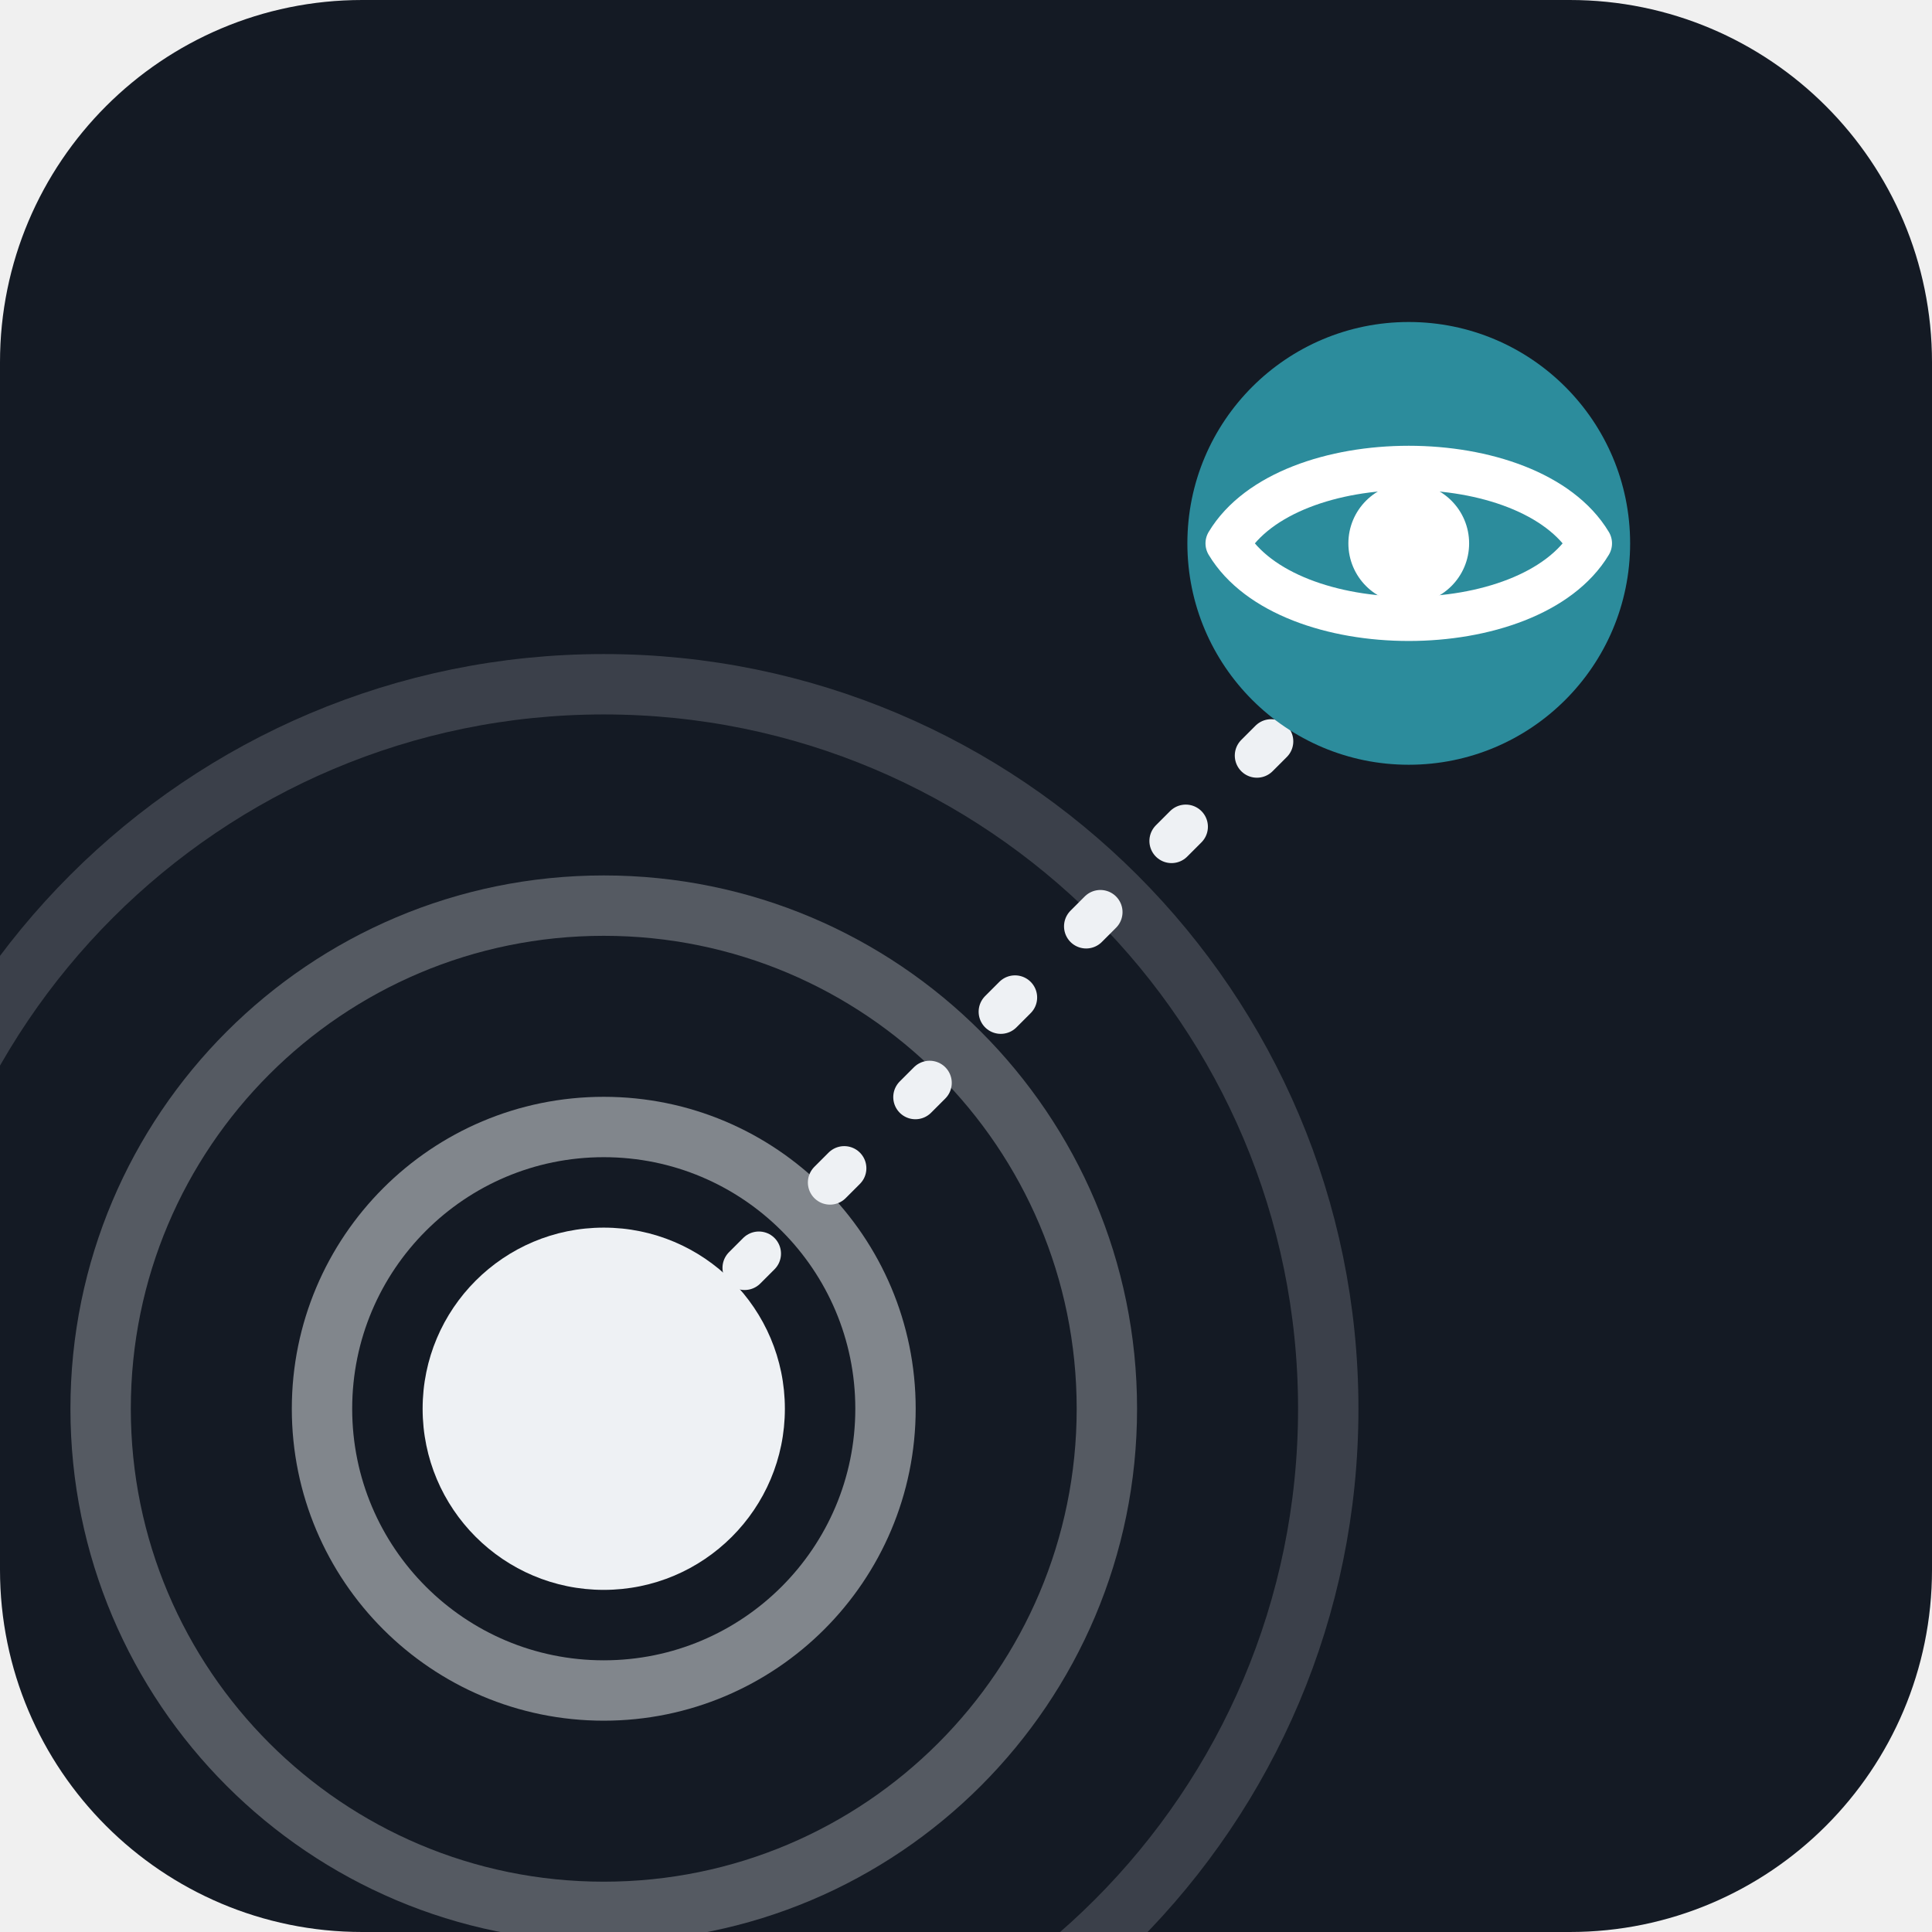
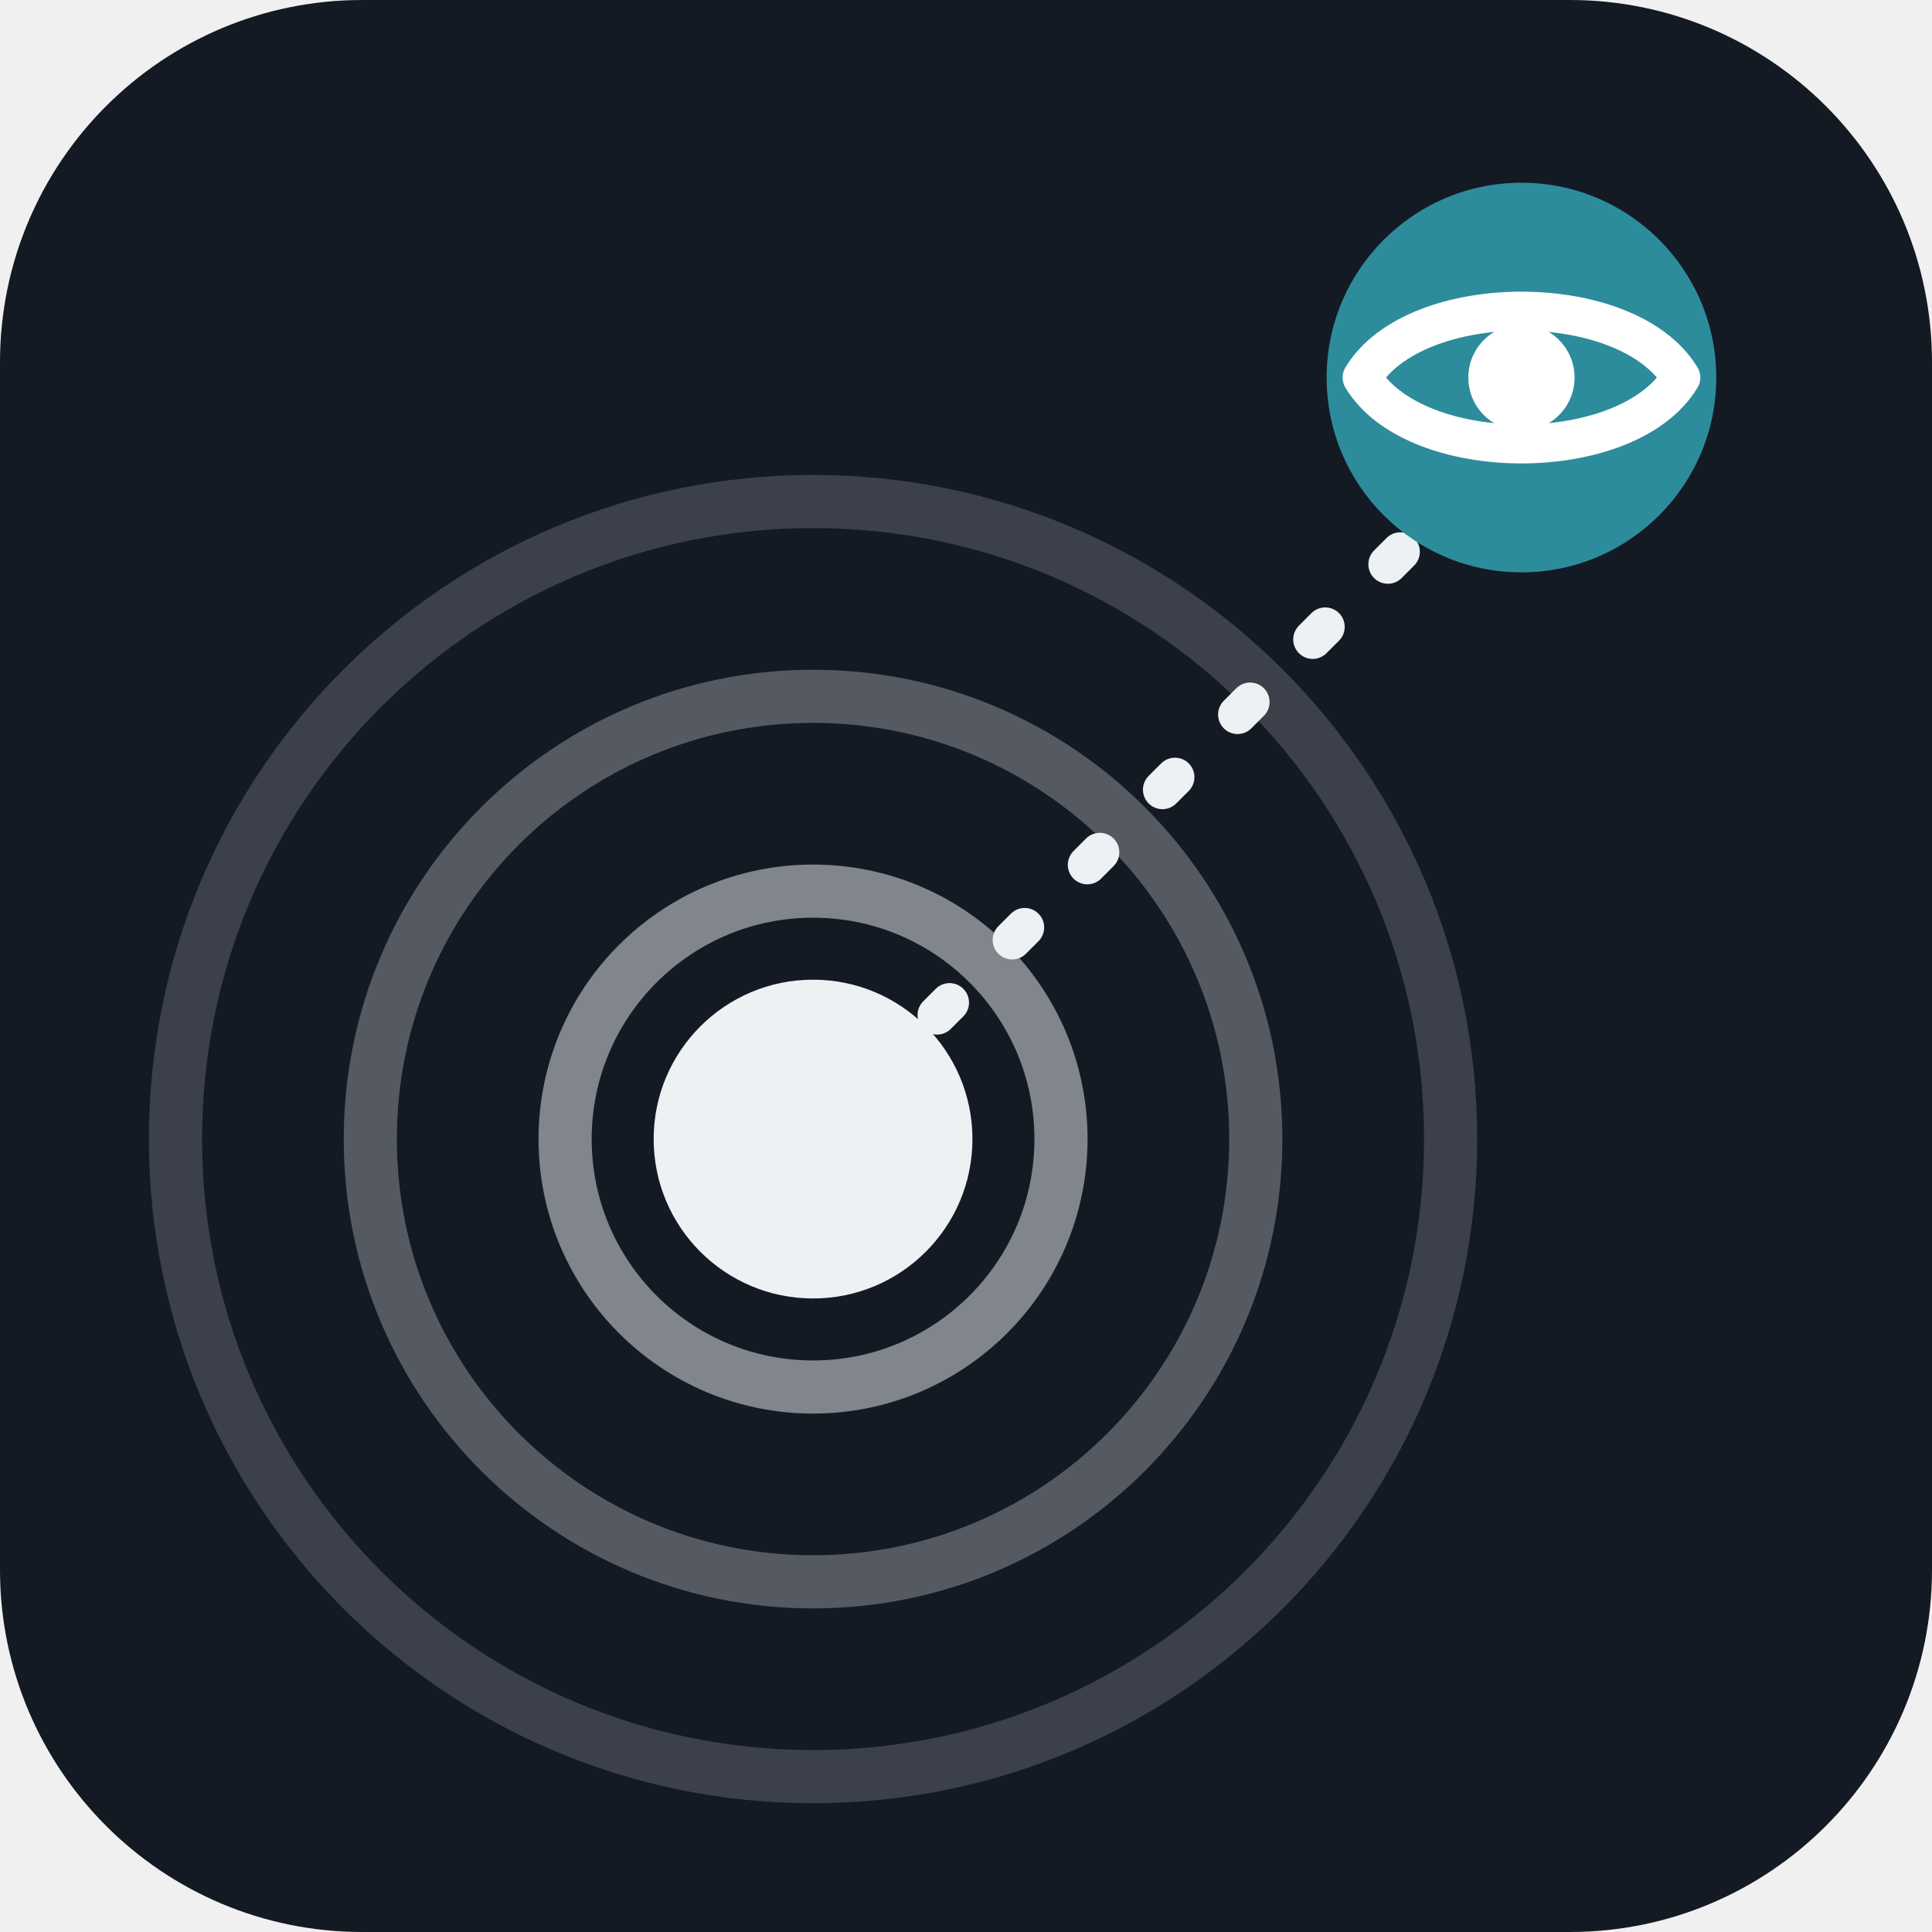
<svg xmlns="http://www.w3.org/2000/svg" viewBox="0 0 96 96">
-   <defs>
-     <clipPath id="chip-4texecutive">
-       <rect x="0" y="0" width="96" height="96" rx="18" />
-     </clipPath>
-   </defs>
  <rect width="96" height="96" rx="18" fill="#141a24" />
-   <g clip-path="url(#chip-4texecutive)">
+   <g transform="translate(14 -5) scale(0.88)">
    <circle cx="30" cy="70" r="36" stroke="#eef1f4" stroke-width="3" opacity=".18" fill="none" />
    <circle cx="30" cy="70" r="25" stroke="#eef1f4" stroke-width="3" opacity=".3" fill="none" />
    <circle cx="30" cy="70" r="14" stroke="#eef1f4" stroke-width="3" opacity=".5" fill="none" />
    <circle cx="30" cy="70" r="9" fill="#eef1f4" />
    <line x1="37" y1="63" x2="64" y2="36" stroke="#eef1f4" stroke-width="2.2" stroke-dasharray="1 5" stroke-linecap="round" />
    <circle cx="70" cy="27" r="11" fill="#2c8c9c" />
    <path d="M61 27 C64 22, 76 22, 79 27 C76 32, 64 32, 61 27 Z" fill="none" stroke="#ffffff" stroke-width="2.2" stroke-linejoin="round" />
    <circle cx="70" cy="27" r="3" fill="#ffffff" />
  </g>
</svg>
